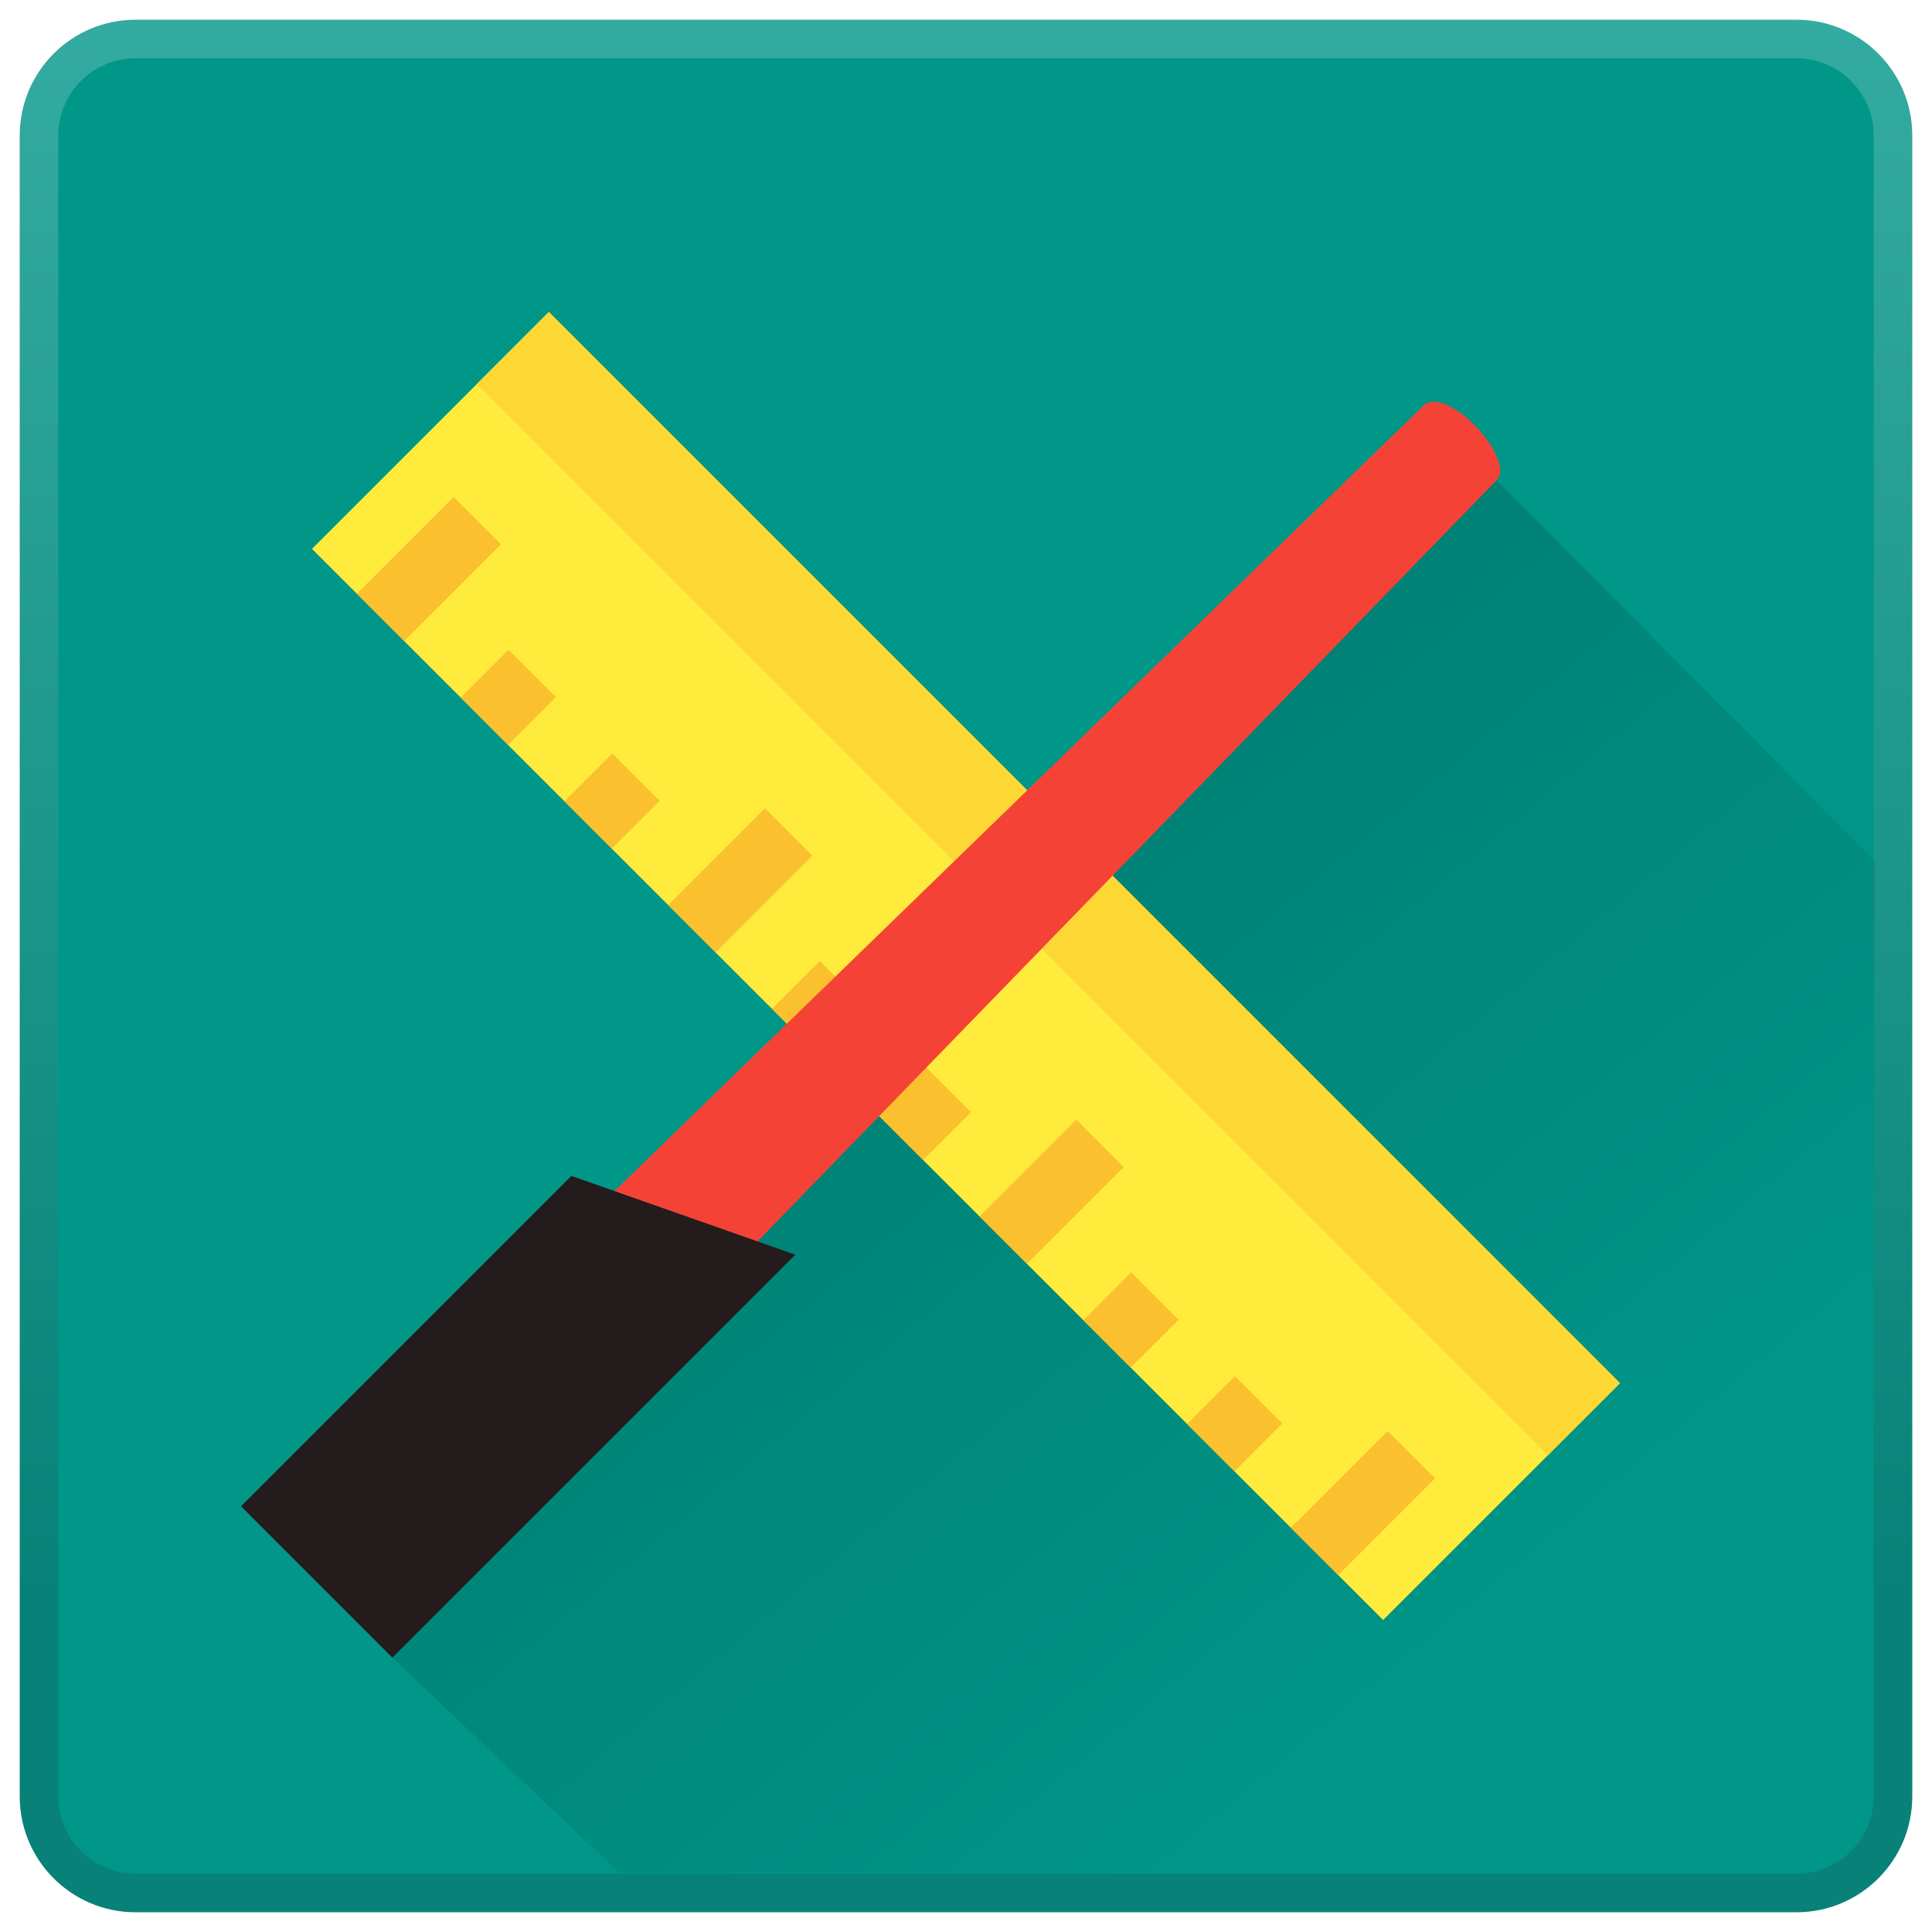
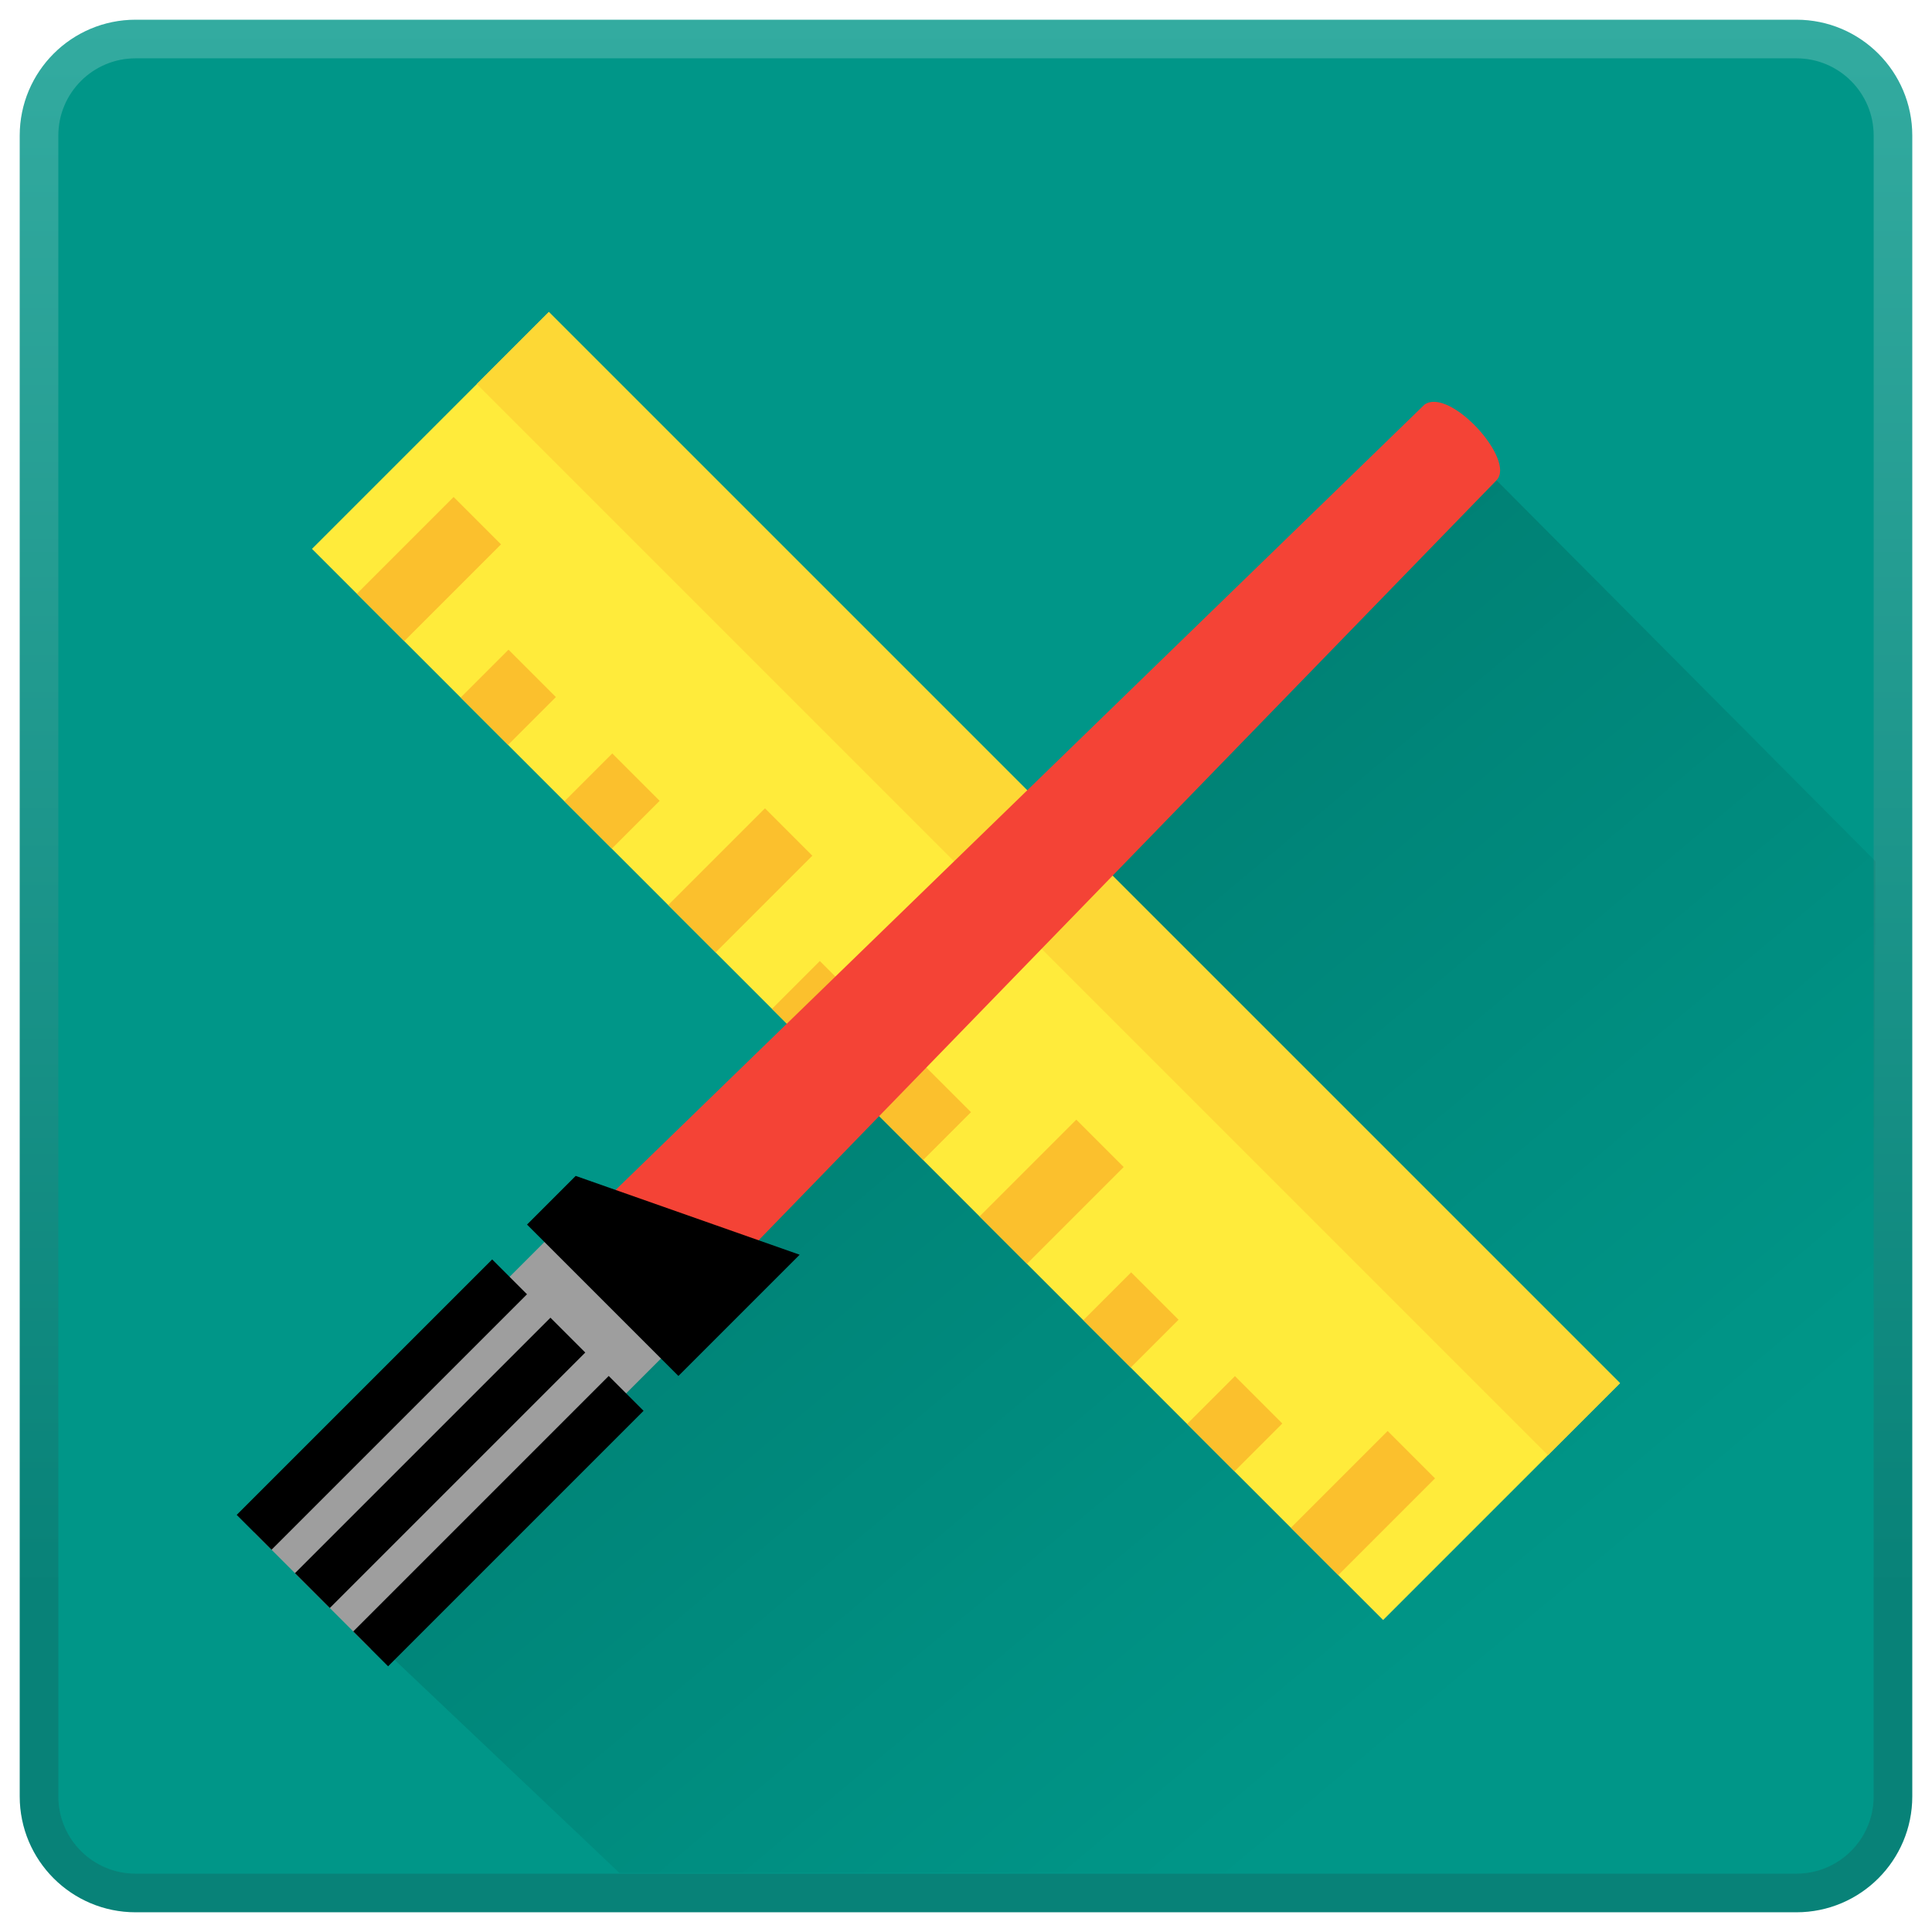
<svg xmlns="http://www.w3.org/2000/svg" xmlns:xlink="http://www.w3.org/1999/xlink" width="196" height="196" viewBox="0 0 196 196" id="svg5159" version="1.1">
  <defs id="defs5161">
    <linearGradient id="linearGradient4259">
      <stop id="stop4261" offset="0" style="stop-color:#33aba0;stop-opacity:1" />
      <stop id="stop4263" offset="1" style="stop-color:#088278;stop-opacity:1" />
    </linearGradient>
    <linearGradient id="linearGradient6588">
      <stop style="stop-color:#000000;stop-opacity:1;" offset="0" id="stop6590" />
      <stop style="stop-color:#000000;stop-opacity:0;" offset="1" id="stop6592" />
    </linearGradient>
    <linearGradient xlink:href="#linearGradient6588" id="linearGradient6594" x1="1765.524" y1="-599.572" x2="1956.428" y2="-371.816" gradientUnits="userSpaceOnUse" gradientTransform="matrix(0.3367999,0,0,0.3367999,-501.9706,1145.939)" />
    <linearGradient xlink:href="#linearGradient4259" id="linearGradient4257" x1="1511.884" y1="-431.617" x2="1511.884" y2="-251.617" gradientUnits="userSpaceOnUse" gradientTransform="translate(-1866.884,1324.735)" />
    <linearGradient xlink:href="#linearGradient4259" id="linearGradient4264" x1="-173.571" y1="828.934" x2="-173.571" y2="992.219" gradientUnits="userSpaceOnUse" gradientTransform="matrix(0.9795918,0,0,0.9795918,257.2537,46.3455)" />
    <filter style="color-interpolation-filters:sRGB;" id="filter4473">
      <feGaussianBlur stdDeviation="4 4" result="blur" id="feGaussianBlur4475" />
    </filter>
  </defs>
  <g id="layer1" transform="translate(0,-856.3622)">
-     <path style="opacity:1;fill:#999999;fill-opacity:1;fill-rule:nonzero;stroke:none;stroke-width:4;stroke-linecap:butt;stroke-miterlimit:4;stroke-dasharray:none;stroke-dashoffset:0;stroke-opacity:1" d="m -56.74,969.758 -3.1e-5,54.065 -16.72,0 3.1e-5,-44.328 z" id="rect5718-2-2-3-5" />
    <rect style="opacity:1;fill:#009688;fill-opacity:1;fill-rule:nonzero;stroke:url(#linearGradient4264);stroke-width:3.918;stroke-linecap:butt;stroke-miterlimit:4;stroke-dasharray:none;stroke-dashoffset:0;stroke-opacity:1" id="rect4255" width="188.082" height="188.082" x="3.959" y="860.321" rx="9.796" ry="9.796" />
    <circle style="opacity:1;fill:#009688;fill-opacity:1;fill-rule:nonzero;stroke:url(#linearGradient4257);stroke-width:4;stroke-linecap:butt;stroke-miterlimit:4;stroke-dasharray:none;stroke-dashoffset:0;stroke-opacity:1" id="path6547" cx="-355" cy="983.118" r="88" />
    <rect style="opacity:1;fill:#009688;fill-opacity:1;fill-rule:nonzero;stroke:none;stroke-width:7.707;stroke-linecap:butt;stroke-miterlimit:4;stroke-dasharray:none;stroke-dashoffset:0;stroke-opacity:1" id="rect4323" width="552" height="552" x="-381.647" y="1290.009" />
    <path style="opacity:0.15;fill:url(#linearGradient6594);fill-opacity:1;fill-rule:nonzero;stroke:none;stroke-width:4;stroke-linecap:butt;stroke-miterlimit:4;stroke-dasharray:none;stroke-dashoffset:0;stroke-opacity:1" d="m 151.82,905.084 -78.478,76.759 -33.536,42.691 23.041,21.842 126.983,-0.183 0.435,-102.455 z" id="rect6568" />
    <path style="opacity:1;fill:#f44336;fill-opacity:1;fill-rule:nonzero;stroke:none;stroke-width:4;stroke-linecap:butt;stroke-miterlimit:4;stroke-dasharray:none;stroke-dashoffset:0;stroke-opacity:1;filter:url(#filter4473)" d="m -582.892,915.532 -94.335,97.165 -11.412,-11.412 97.378,-94.542 c 2.948,-2.08 10.664,6.442 8.37,8.789 z" id="rect5718-0-1-9-4" />
-     <g id="g3442" transform="matrix(0.8730162,0,0,0.8730162,12.44441,121.1886)">
-       <g id="g6451-2" transform="matrix(0.2393701,0.2393701,-0.2393701,0.2393701,-103.0731,591.1684)">
+     <g id="g4431">
+       <g id="g6451-2" transform="matrix(0.2089739,0.2089739,-0.2089739,0.2089739,-77.54004,637.2881)">
        <rect style="opacity:1;fill:#ffeb3b;fill-opacity:1;fill-rule:nonzero;stroke:none;stroke-width:4;stroke-linecap:butt;stroke-miterlimit:4;stroke-dasharray:none;stroke-dashoffset:0;stroke-opacity:1" id="rect5718-0" width="520" height="115" x="918.649" y="281.14" />
        <rect style="opacity:1;fill:#fbc02d;fill-opacity:1;fill-rule:nonzero;stroke:none;stroke-width:4;stroke-linecap:butt;stroke-miterlimit:4;stroke-dasharray:none;stroke-dashoffset:0;stroke-opacity:1" id="rect5720-6" width="23" height="46.972" x="940.438" y="349.168" />
        <rect style="opacity:1;fill:#fbc02d;fill-opacity:1;fill-rule:nonzero;stroke:none;stroke-width:4;stroke-linecap:butt;stroke-miterlimit:4;stroke-dasharray:none;stroke-dashoffset:0;stroke-opacity:1" id="rect5722-5" width="23" height="23.234" x="990.818" y="372.907" />
        <rect style="opacity:1;fill:#fbc02d;fill-opacity:1;fill-rule:nonzero;stroke:none;stroke-width:4;stroke-linecap:butt;stroke-miterlimit:4;stroke-dasharray:none;stroke-dashoffset:0;stroke-opacity:1" id="rect5722-4-3" width="23" height="23.234" x="1041.199" y="372.907" />
        <rect style="opacity:1;fill:#fbc02d;fill-opacity:1;fill-rule:nonzero;stroke:none;stroke-width:4;stroke-linecap:butt;stroke-miterlimit:4;stroke-dasharray:none;stroke-dashoffset:0;stroke-opacity:1" id="rect5720-2-7" width="23" height="46.972" x="1091.579" y="349.168" />
        <rect style="opacity:1;fill:#fbc02d;fill-opacity:1;fill-rule:nonzero;stroke:none;stroke-width:4;stroke-linecap:butt;stroke-miterlimit:4;stroke-dasharray:none;stroke-dashoffset:0;stroke-opacity:1" id="rect5722-1-1" width="23" height="23.234" x="1141.959" y="372.907" />
        <rect style="opacity:1;fill:#fbc02d;fill-opacity:1;fill-rule:nonzero;stroke:none;stroke-width:4;stroke-linecap:butt;stroke-miterlimit:4;stroke-dasharray:none;stroke-dashoffset:0;stroke-opacity:1" id="rect5722-4-1-1" width="23" height="23.234" x="1192.34" y="372.907" />
        <rect style="opacity:1;fill:#fbc02d;fill-opacity:1;fill-rule:nonzero;stroke:none;stroke-width:4;stroke-linecap:butt;stroke-miterlimit:4;stroke-dasharray:none;stroke-dashoffset:0;stroke-opacity:1" id="rect5720-7-0" width="23" height="46.972" x="1242.72" y="349.168" />
        <rect style="opacity:1;fill:#fbc02d;fill-opacity:1;fill-rule:nonzero;stroke:none;stroke-width:4;stroke-linecap:butt;stroke-miterlimit:4;stroke-dasharray:none;stroke-dashoffset:0;stroke-opacity:1" id="rect5722-8-3" width="23" height="23.234" x="1293.1" y="372.907" />
        <rect style="opacity:1;fill:#fbc02d;fill-opacity:1;fill-rule:nonzero;stroke:none;stroke-width:4;stroke-linecap:butt;stroke-miterlimit:4;stroke-dasharray:none;stroke-dashoffset:0;stroke-opacity:1" id="rect5722-4-4-2" width="23" height="23.234" x="1343.48" y="372.907" />
        <rect style="opacity:1;fill:#fbc02d;fill-opacity:1;fill-rule:nonzero;stroke:none;stroke-width:4;stroke-linecap:butt;stroke-miterlimit:4;stroke-dasharray:none;stroke-dashoffset:0;stroke-opacity:1" id="rect5720-7-4-1" width="23" height="46.972" x="1393.861" y="349.168" />
        <rect style="opacity:1;fill:#fdd835;fill-opacity:1;fill-rule:nonzero;stroke:none;stroke-width:4;stroke-linecap:butt;stroke-miterlimit:4;stroke-dasharray:none;stroke-dashoffset:0;stroke-opacity:1" id="rect5815-5" width="520" height="35" x="918.649" y="281.14" />
      </g>
-       <path id="rect5718-0-1-9" d="M 159.649,897.916 65.314,995.08 53.902,983.668 151.279,889.126 c 2.948,-2.08 10.664,6.442 8.37,8.789 z" style="opacity:1;fill:#f44336;fill-opacity:1;fill-rule:nonzero;stroke:none;stroke-width:4;stroke-linecap:butt;stroke-miterlimit:4;stroke-dasharray:none;stroke-dashoffset:0;stroke-opacity:1" />
+       <g id="g4422">
+         <path style="opacity:1;fill:#f44336;fill-opacity:1;fill-rule:nonzero;stroke:none;stroke-width:4;stroke-linecap:butt;stroke-miterlimit:4;stroke-dasharray:none;stroke-dashoffset:0;stroke-opacity:1" d="m 151.82,905.084 -82.356,84.826 -9.963,-9.963 85.012,-82.537 c 2.573,-1.816 9.31,5.624 7.307,7.673 z" id="rect5718-0-1-9" />
+         <g id="g4415">
+           <path id="rect5718-2-2-3-5" d="M 75.833,985.407 37.603,1023.637 25.78,1011.814 57.125,980.469 Z" style="opacity:1;fill:#9e9e9e;fill-opacity:1;fill-rule:nonzero;stroke:none;stroke-width:4;stroke-linecap:butt;stroke-miterlimit:4;stroke-dasharray:none;stroke-dashoffset:0;stroke-opacity:1" />
+           <path id="rect5718-2-2-3-4" d="m 53.465,980.594 15.359,15.359 12.3,-12.3 -22.721,-7.996 -4.937,4.937 z" style="opacity:1;fill:#000000;fill-opacity:1;fill-rule:nonzero;stroke:none;stroke-width:4;stroke-linecap:butt;stroke-miterlimit:4;stroke-dasharray:none;stroke-dashoffset:0;stroke-opacity:1" />
+           <rect transform="matrix(0.7071068,0.7071068,-0.7071068,0.7071068,0,0)" y="660.579" x="731.19" height="36.652" width="5" id="rect3564" style="opacity:1;fill:#000000;fill-opacity:1;fill-rule:nonzero;stroke:none;stroke-width:4;stroke-linecap:butt;stroke-miterlimit:4;stroke-dasharray:none;stroke-dashoffset:0;stroke-opacity:1" />
+           <rect transform="matrix(0.7071068,0.7071068,-0.7071068,0.7071068,0,0)" y="660.579" x="747.911" height="36.652" width="5" id="rect3564-4" style="opacity:1;fill:#000000;fill-opacity:1;fill-rule:nonzero;stroke:none;stroke-width:4;stroke-linecap:butt;stroke-miterlimit:4;stroke-dasharray:none;stroke-dashoffset:0;stroke-opacity:1" />
+           <rect transform="matrix(0.7071068,0.7071068,-0.7071068,0.7071068,0,0)" y="660.579" x="739.55" height="36.652" width="5" id="rect3564-7" style="opacity:1;fill:#000000;fill-opacity:1;fill-rule:nonzero;stroke:none;stroke-width:4;stroke-linecap:butt;stroke-miterlimit:4;stroke-dasharray:none;stroke-dashoffset:0;stroke-opacity:1" />
+         </g>
+       </g>
    </g>
-     <path style="opacity:1;fill:#241c1c;fill-opacity:1;fill-rule:nonzero;stroke:none;stroke-width:4;stroke-linecap:butt;stroke-miterlimit:4;stroke-dasharray:none;stroke-dashoffset:0;stroke-opacity:1" d="M 80.688,983.653 39.807,1024.534 24.448,1009.175 57.966,975.656 Z" id="rect5718-2-2" />
    <g id="g6031" transform="translate(1758.571,1535.714)">
      <path id="rect5718-0-1" d="m 1918.755,-153.61 6,517.98 -47.675,0 6,-517.98 z" style="opacity:1;fill:#f44336;fill-opacity:1;fill-rule:nonzero;stroke:none;stroke-width:4;stroke-linecap:butt;stroke-miterlimit:4;stroke-dasharray:none;stroke-dashoffset:0;stroke-opacity:1" />
      <path id="rect5718-2" d="m 1941.245,292.959 0,217.847 -80.655,0 0,-178.614 z" style="opacity:1;fill:#241c1c;fill-opacity:1;fill-rule:nonzero;stroke:none;stroke-width:4;stroke-linecap:butt;stroke-miterlimit:4;stroke-dasharray:none;stroke-dashoffset:0;stroke-opacity:1" />
    </g>
    <g id="g4344" transform="translate(2228.571,-491.4286)">
      <g id="g6451">
        <rect style="opacity:1;fill:#ffeb3b;fill-opacity:1;fill-rule:nonzero;stroke:none;stroke-width:4;stroke-linecap:butt;stroke-miterlimit:4;stroke-dasharray:none;stroke-dashoffset:0;stroke-opacity:1" id="rect5718" width="520" height="115" x="918.649" y="281.14" />
        <rect style="opacity:1;fill:#fbc02d;fill-opacity:1;fill-rule:nonzero;stroke:none;stroke-width:4;stroke-linecap:butt;stroke-miterlimit:4;stroke-dasharray:none;stroke-dashoffset:0;stroke-opacity:1" id="rect5720" width="23" height="46.972" x="940.438" y="349.168" />
        <rect style="opacity:1;fill:#fbc02d;fill-opacity:1;fill-rule:nonzero;stroke:none;stroke-width:4;stroke-linecap:butt;stroke-miterlimit:4;stroke-dasharray:none;stroke-dashoffset:0;stroke-opacity:1" id="rect5722" width="23" height="23.234" x="990.818" y="372.907" />
        <rect style="opacity:1;fill:#fbc02d;fill-opacity:1;fill-rule:nonzero;stroke:none;stroke-width:4;stroke-linecap:butt;stroke-miterlimit:4;stroke-dasharray:none;stroke-dashoffset:0;stroke-opacity:1" id="rect5722-4" width="23" height="23.234" x="1041.199" y="372.907" />
        <rect style="opacity:1;fill:#fbc02d;fill-opacity:1;fill-rule:nonzero;stroke:none;stroke-width:4;stroke-linecap:butt;stroke-miterlimit:4;stroke-dasharray:none;stroke-dashoffset:0;stroke-opacity:1" id="rect5720-2" width="23" height="46.972" x="1091.579" y="349.168" />
        <rect style="opacity:1;fill:#fbc02d;fill-opacity:1;fill-rule:nonzero;stroke:none;stroke-width:4;stroke-linecap:butt;stroke-miterlimit:4;stroke-dasharray:none;stroke-dashoffset:0;stroke-opacity:1" id="rect5722-1" width="23" height="23.234" x="1141.959" y="372.907" />
        <rect style="opacity:1;fill:#fbc02d;fill-opacity:1;fill-rule:nonzero;stroke:none;stroke-width:4;stroke-linecap:butt;stroke-miterlimit:4;stroke-dasharray:none;stroke-dashoffset:0;stroke-opacity:1" id="rect5722-4-1" width="23" height="23.234" x="1192.34" y="372.907" />
        <rect style="opacity:1;fill:#fbc02d;fill-opacity:1;fill-rule:nonzero;stroke:none;stroke-width:4;stroke-linecap:butt;stroke-miterlimit:4;stroke-dasharray:none;stroke-dashoffset:0;stroke-opacity:1" id="rect5720-7" width="23" height="46.972" x="1242.72" y="349.168" />
        <rect style="opacity:1;fill:#fbc02d;fill-opacity:1;fill-rule:nonzero;stroke:none;stroke-width:4;stroke-linecap:butt;stroke-miterlimit:4;stroke-dasharray:none;stroke-dashoffset:0;stroke-opacity:1" id="rect5722-8" width="23" height="23.234" x="1293.1" y="372.907" />
        <rect style="opacity:1;fill:#fbc02d;fill-opacity:1;fill-rule:nonzero;stroke:none;stroke-width:4;stroke-linecap:butt;stroke-miterlimit:4;stroke-dasharray:none;stroke-dashoffset:0;stroke-opacity:1" id="rect5722-4-4" width="23" height="23.234" x="1343.48" y="372.907" />
        <rect style="opacity:1;fill:#fbc02d;fill-opacity:1;fill-rule:nonzero;stroke:none;stroke-width:4;stroke-linecap:butt;stroke-miterlimit:4;stroke-dasharray:none;stroke-dashoffset:0;stroke-opacity:1" id="rect5720-7-4" width="23" height="46.972" x="1393.861" y="349.168" />
        <rect style="opacity:1;fill:#fdd835;fill-opacity:1;fill-rule:nonzero;stroke:none;stroke-width:4;stroke-linecap:butt;stroke-miterlimit:4;stroke-dasharray:none;stroke-dashoffset:0;stroke-opacity:1" id="rect5815" width="520" height="35" x="918.649" y="281.14" />
        <rect style="opacity:1;fill:#fbc02d;fill-opacity:1;fill-rule:nonzero;stroke:none;stroke-width:4;stroke-linecap:butt;stroke-miterlimit:4;stroke-dasharray:none;stroke-dashoffset:0;stroke-opacity:1" id="rect5722-4-6" width="23" height="23.234" x="1048.143" y="349.673" />
      </g>
    </g>
    <g id="g6337" transform="translate(1360,1542.857)">
      <rect transform="matrix(0,1,-1,0,0,0)" y="-2061.244" x="-153.61" height="80.655" width="664.416" id="rect5718-4" style="opacity:1;fill:#ffeb3b;fill-opacity:1;fill-rule:nonzero;stroke:none;stroke-width:4;stroke-linecap:butt;stroke-miterlimit:4;stroke-dasharray:none;stroke-dashoffset:0;stroke-opacity:1" />
      <rect transform="matrix(0,1,-1,0,0,0)" y="-2061.244" x="-153.61" height="20" width="664.416" id="rect5815-7" style="opacity:1;fill:#fdd835;fill-opacity:1;fill-rule:nonzero;stroke:none;stroke-width:4;stroke-linecap:butt;stroke-miterlimit:4;stroke-dasharray:none;stroke-dashoffset:0;stroke-opacity:1" />
      <g transform="translate(7.6293945e-6,3.299156)" id="g6316">
        <rect style="opacity:1;fill:#fdd835;fill-opacity:1;fill-rule:nonzero;stroke:none;stroke-width:4;stroke-linecap:butt;stroke-miterlimit:4;stroke-dasharray:none;stroke-dashoffset:0;stroke-opacity:1" id="rect5815-7-3-9" width="20" height="40" x="-135.336" y="-2020.59" transform="matrix(0,1,-1,0,0,0)" />
        <rect style="opacity:1;fill:#fdd835;fill-opacity:1;fill-rule:nonzero;stroke:none;stroke-width:4;stroke-linecap:butt;stroke-miterlimit:4;stroke-dasharray:none;stroke-dashoffset:0;stroke-opacity:1" id="rect5815-7-3-9-8" width="20" height="20" x="-101.932" y="-2000.59" transform="matrix(0,1,-1,0,0,0)" />
        <rect style="opacity:1;fill:#fdd835;fill-opacity:1;fill-rule:nonzero;stroke:none;stroke-width:4;stroke-linecap:butt;stroke-miterlimit:4;stroke-dasharray:none;stroke-dashoffset:0;stroke-opacity:1" id="rect5815-7-3-9-8-7" width="20" height="20" x="-68.528" y="-2000.59" transform="matrix(0,1,-1,0,0,0)" />
        <rect style="opacity:1;fill:#fdd835;fill-opacity:1;fill-rule:nonzero;stroke:none;stroke-width:4;stroke-linecap:butt;stroke-miterlimit:4;stroke-dasharray:none;stroke-dashoffset:0;stroke-opacity:1" id="rect5815-7-3-9-7" width="20" height="40" x="-35.124" y="-2020.59" transform="matrix(0,1,-1,0,0,0)" />
        <rect style="opacity:1;fill:#fdd835;fill-opacity:1;fill-rule:nonzero;stroke:none;stroke-width:4;stroke-linecap:butt;stroke-miterlimit:4;stroke-dasharray:none;stroke-dashoffset:0;stroke-opacity:1" id="rect5815-7-3-9-8-5" width="20" height="20" x="-1.721" y="-2000.59" transform="matrix(0,1,-1,0,0,0)" />
        <rect style="opacity:1;fill:#fdd835;fill-opacity:1;fill-rule:nonzero;stroke:none;stroke-width:4;stroke-linecap:butt;stroke-miterlimit:4;stroke-dasharray:none;stroke-dashoffset:0;stroke-opacity:1" id="rect5815-7-3-9-8-7-9" width="20" height="20" x="31.683" y="-2000.59" transform="matrix(0,1,-1,0,0,0)" />
        <rect style="opacity:1;fill:#fdd835;fill-opacity:1;fill-rule:nonzero;stroke:none;stroke-width:4;stroke-linecap:butt;stroke-miterlimit:4;stroke-dasharray:none;stroke-dashoffset:0;stroke-opacity:1" id="rect5815-7-3-9-9" width="20" height="40" x="65.087" y="-2020.59" transform="matrix(0,1,-1,0,0,0)" />
        <rect style="opacity:1;fill:#fdd835;fill-opacity:1;fill-rule:nonzero;stroke:none;stroke-width:4;stroke-linecap:butt;stroke-miterlimit:4;stroke-dasharray:none;stroke-dashoffset:0;stroke-opacity:1" id="rect5815-7-3-9-8-8" width="20" height="20" x="98.491" y="-2000.59" transform="matrix(0,1,-1,0,0,0)" />
        <rect style="opacity:1;fill:#fdd835;fill-opacity:1;fill-rule:nonzero;stroke:none;stroke-width:4;stroke-linecap:butt;stroke-miterlimit:4;stroke-dasharray:none;stroke-dashoffset:0;stroke-opacity:1" id="rect5815-7-3-9-8-7-1" width="20" height="20" x="131.895" y="-2000.59" transform="matrix(0,1,-1,0,0,0)" />
        <rect style="opacity:1;fill:#fdd835;fill-opacity:1;fill-rule:nonzero;stroke:none;stroke-width:4;stroke-linecap:butt;stroke-miterlimit:4;stroke-dasharray:none;stroke-dashoffset:0;stroke-opacity:1" id="rect5815-7-3-9-6" width="20" height="40" x="165.299" y="-2020.59" transform="matrix(0,1,-1,0,0,0)" />
        <rect style="opacity:1;fill:#fdd835;fill-opacity:1;fill-rule:nonzero;stroke:none;stroke-width:4;stroke-linecap:butt;stroke-miterlimit:4;stroke-dasharray:none;stroke-dashoffset:0;stroke-opacity:1" id="rect5815-7-3-9-8-76" width="20" height="20" x="198.703" y="-2000.59" transform="matrix(0,1,-1,0,0,0)" />
        <rect style="opacity:1;fill:#fdd835;fill-opacity:1;fill-rule:nonzero;stroke:none;stroke-width:4;stroke-linecap:butt;stroke-miterlimit:4;stroke-dasharray:none;stroke-dashoffset:0;stroke-opacity:1" id="rect5815-7-3-9-8-7-5" width="20" height="20" x="232.107" y="-2000.59" transform="matrix(0,1,-1,0,0,0)" />
        <rect style="opacity:1;fill:#fdd835;fill-opacity:1;fill-rule:nonzero;stroke:none;stroke-width:4;stroke-linecap:butt;stroke-miterlimit:4;stroke-dasharray:none;stroke-dashoffset:0;stroke-opacity:1" id="rect5815-7-3-9-4" width="20" height="40" x="265.51" y="-2020.59" transform="matrix(0,1,-1,0,0,0)" />
        <rect style="opacity:1;fill:#fdd835;fill-opacity:1;fill-rule:nonzero;stroke:none;stroke-width:4;stroke-linecap:butt;stroke-miterlimit:4;stroke-dasharray:none;stroke-dashoffset:0;stroke-opacity:1" id="rect5815-7-3-9-8-4" width="20" height="20" x="298.914" y="-2000.59" transform="matrix(0,1,-1,0,0,0)" />
        <rect style="opacity:1;fill:#fdd835;fill-opacity:1;fill-rule:nonzero;stroke:none;stroke-width:4;stroke-linecap:butt;stroke-miterlimit:4;stroke-dasharray:none;stroke-dashoffset:0;stroke-opacity:1" id="rect5815-7-3-9-8-7-6" width="20" height="20" x="332.318" y="-2000.59" transform="matrix(0,1,-1,0,0,0)" />
        <rect style="opacity:1;fill:#fdd835;fill-opacity:1;fill-rule:nonzero;stroke:none;stroke-width:4;stroke-linecap:butt;stroke-miterlimit:4;stroke-dasharray:none;stroke-dashoffset:0;stroke-opacity:1" id="rect5815-7-3-9-42" width="20" height="40" x="365.722" y="-2020.59" transform="matrix(0,1,-1,0,0,0)" />
        <rect style="opacity:1;fill:#fdd835;fill-opacity:1;fill-rule:nonzero;stroke:none;stroke-width:4;stroke-linecap:butt;stroke-miterlimit:4;stroke-dasharray:none;stroke-dashoffset:0;stroke-opacity:1" id="rect5815-7-3-9-8-80" width="20" height="20" x="399.126" y="-2000.59" transform="matrix(0,1,-1,0,0,0)" />
        <rect style="opacity:1;fill:#fdd835;fill-opacity:1;fill-rule:nonzero;stroke:none;stroke-width:4;stroke-linecap:butt;stroke-miterlimit:4;stroke-dasharray:none;stroke-dashoffset:0;stroke-opacity:1" id="rect5815-7-3-9-8-7-50" width="20" height="20" x="432.53" y="-2000.59" transform="matrix(0,1,-1,0,0,0)" />
        <rect style="opacity:1;fill:#fdd835;fill-opacity:1;fill-rule:nonzero;stroke:none;stroke-width:4;stroke-linecap:butt;stroke-miterlimit:4;stroke-dasharray:none;stroke-dashoffset:0;stroke-opacity:1" id="rect5815-7-3-9-42-2" width="20" height="40" x="465.934" y="-2020.59" transform="matrix(0,1,-1,0,0,0)" />
      </g>
    </g>
    <g transform="matrix(0.7071068,-0.7071068,0.7071068,0.7071068,1845.422,535.7926)" id="g6337-4">
      <rect transform="matrix(0,1,-1,0,0,0)" y="-2061.244" x="-153.61" height="80.655" width="664.416" id="rect5718-4-8" style="opacity:1;fill:#ffeb3b;fill-opacity:1;fill-rule:nonzero;stroke:none;stroke-width:4;stroke-linecap:butt;stroke-miterlimit:4;stroke-dasharray:none;stroke-dashoffset:0;stroke-opacity:1" />
      <rect transform="matrix(0,1,-1,0,0,0)" y="-2061.244" x="-153.61" height="20" width="664.416" id="rect5815-7-3" style="opacity:1;fill:#fdd835;fill-opacity:1;fill-rule:nonzero;stroke:none;stroke-width:4;stroke-linecap:butt;stroke-miterlimit:4;stroke-dasharray:none;stroke-dashoffset:0;stroke-opacity:1" />
      <g transform="translate(7.6293945e-6,3.299156)" id="g6316-0">
        <rect style="opacity:1;fill:#fdd835;fill-opacity:1;fill-rule:nonzero;stroke:none;stroke-width:4;stroke-linecap:butt;stroke-miterlimit:4;stroke-dasharray:none;stroke-dashoffset:0;stroke-opacity:1" id="rect5815-7-3-9-91" width="20" height="40" x="-135.336" y="-2020.59" transform="matrix(0,1,-1,0,0,0)" />
        <rect style="opacity:1;fill:#fdd835;fill-opacity:1;fill-rule:nonzero;stroke:none;stroke-width:4;stroke-linecap:butt;stroke-miterlimit:4;stroke-dasharray:none;stroke-dashoffset:0;stroke-opacity:1" id="rect5815-7-3-9-8-0" width="20" height="20" x="-101.932" y="-2000.59" transform="matrix(0,1,-1,0,0,0)" />
        <rect style="opacity:1;fill:#fdd835;fill-opacity:1;fill-rule:nonzero;stroke:none;stroke-width:4;stroke-linecap:butt;stroke-miterlimit:4;stroke-dasharray:none;stroke-dashoffset:0;stroke-opacity:1" id="rect5815-7-3-9-8-7-8" width="20" height="20" x="-68.528" y="-2000.59" transform="matrix(0,1,-1,0,0,0)" />
        <rect style="opacity:1;fill:#fdd835;fill-opacity:1;fill-rule:nonzero;stroke:none;stroke-width:4;stroke-linecap:butt;stroke-miterlimit:4;stroke-dasharray:none;stroke-dashoffset:0;stroke-opacity:1" id="rect5815-7-3-9-7-8" width="20" height="40" x="-35.124" y="-2020.59" transform="matrix(0,1,-1,0,0,0)" />
        <rect style="opacity:1;fill:#fdd835;fill-opacity:1;fill-rule:nonzero;stroke:none;stroke-width:4;stroke-linecap:butt;stroke-miterlimit:4;stroke-dasharray:none;stroke-dashoffset:0;stroke-opacity:1" id="rect5815-7-3-9-8-5-7" width="20" height="20" x="-1.721" y="-2000.59" transform="matrix(0,1,-1,0,0,0)" />
        <rect style="opacity:1;fill:#fdd835;fill-opacity:1;fill-rule:nonzero;stroke:none;stroke-width:4;stroke-linecap:butt;stroke-miterlimit:4;stroke-dasharray:none;stroke-dashoffset:0;stroke-opacity:1" id="rect5815-7-3-9-8-7-9-7" width="20" height="20" x="31.683" y="-2000.59" transform="matrix(0,1,-1,0,0,0)" />
        <rect style="opacity:1;fill:#fdd835;fill-opacity:1;fill-rule:nonzero;stroke:none;stroke-width:4;stroke-linecap:butt;stroke-miterlimit:4;stroke-dasharray:none;stroke-dashoffset:0;stroke-opacity:1" id="rect5815-7-3-9-9-0" width="20" height="40" x="65.087" y="-2020.59" transform="matrix(0,1,-1,0,0,0)" />
        <rect style="opacity:1;fill:#fdd835;fill-opacity:1;fill-rule:nonzero;stroke:none;stroke-width:4;stroke-linecap:butt;stroke-miterlimit:4;stroke-dasharray:none;stroke-dashoffset:0;stroke-opacity:1" id="rect5815-7-3-9-8-8-6" width="20" height="20" x="98.491" y="-2000.59" transform="matrix(0,1,-1,0,0,0)" />
        <rect style="opacity:1;fill:#fdd835;fill-opacity:1;fill-rule:nonzero;stroke:none;stroke-width:4;stroke-linecap:butt;stroke-miterlimit:4;stroke-dasharray:none;stroke-dashoffset:0;stroke-opacity:1" id="rect5815-7-3-9-8-7-1-8" width="20" height="20" x="131.895" y="-2000.59" transform="matrix(0,1,-1,0,0,0)" />
        <rect style="opacity:1;fill:#fdd835;fill-opacity:1;fill-rule:nonzero;stroke:none;stroke-width:4;stroke-linecap:butt;stroke-miterlimit:4;stroke-dasharray:none;stroke-dashoffset:0;stroke-opacity:1" id="rect5815-7-3-9-6-6" width="20" height="40" x="165.299" y="-2020.59" transform="matrix(0,1,-1,0,0,0)" />
        <rect style="opacity:1;fill:#fdd835;fill-opacity:1;fill-rule:nonzero;stroke:none;stroke-width:4;stroke-linecap:butt;stroke-miterlimit:4;stroke-dasharray:none;stroke-dashoffset:0;stroke-opacity:1" id="rect5815-7-3-9-8-76-3" width="20" height="20" x="198.703" y="-2000.59" transform="matrix(0,1,-1,0,0,0)" />
        <rect style="opacity:1;fill:#fdd835;fill-opacity:1;fill-rule:nonzero;stroke:none;stroke-width:4;stroke-linecap:butt;stroke-miterlimit:4;stroke-dasharray:none;stroke-dashoffset:0;stroke-opacity:1" id="rect5815-7-3-9-8-7-5-6" width="20" height="20" x="232.107" y="-2000.59" transform="matrix(0,1,-1,0,0,0)" />
        <rect style="opacity:1;fill:#fdd835;fill-opacity:1;fill-rule:nonzero;stroke:none;stroke-width:4;stroke-linecap:butt;stroke-miterlimit:4;stroke-dasharray:none;stroke-dashoffset:0;stroke-opacity:1" id="rect5815-7-3-9-4-3" width="20" height="40" x="265.51" y="-2020.59" transform="matrix(0,1,-1,0,0,0)" />
        <rect style="opacity:1;fill:#fdd835;fill-opacity:1;fill-rule:nonzero;stroke:none;stroke-width:4;stroke-linecap:butt;stroke-miterlimit:4;stroke-dasharray:none;stroke-dashoffset:0;stroke-opacity:1" id="rect5815-7-3-9-8-4-7" width="20" height="20" x="298.914" y="-2000.59" transform="matrix(0,1,-1,0,0,0)" />
        <rect style="opacity:1;fill:#fdd835;fill-opacity:1;fill-rule:nonzero;stroke:none;stroke-width:4;stroke-linecap:butt;stroke-miterlimit:4;stroke-dasharray:none;stroke-dashoffset:0;stroke-opacity:1" id="rect5815-7-3-9-8-7-6-3" width="20" height="20" x="332.318" y="-2000.59" transform="matrix(0,1,-1,0,0,0)" />
        <rect style="opacity:1;fill:#fdd835;fill-opacity:1;fill-rule:nonzero;stroke:none;stroke-width:4;stroke-linecap:butt;stroke-miterlimit:4;stroke-dasharray:none;stroke-dashoffset:0;stroke-opacity:1" id="rect5815-7-3-9-42-23" width="20" height="40" x="365.722" y="-2020.59" transform="matrix(0,1,-1,0,0,0)" />
        <rect style="opacity:1;fill:#fdd835;fill-opacity:1;fill-rule:nonzero;stroke:none;stroke-width:4;stroke-linecap:butt;stroke-miterlimit:4;stroke-dasharray:none;stroke-dashoffset:0;stroke-opacity:1" id="rect5815-7-3-9-8-80-5" width="20" height="20" x="399.126" y="-2000.59" transform="matrix(0,1,-1,0,0,0)" />
        <rect style="opacity:1;fill:#fdd835;fill-opacity:1;fill-rule:nonzero;stroke:none;stroke-width:4;stroke-linecap:butt;stroke-miterlimit:4;stroke-dasharray:none;stroke-dashoffset:0;stroke-opacity:1" id="rect5815-7-3-9-8-7-50-0" width="20" height="20" x="432.53" y="-2000.59" transform="matrix(0,1,-1,0,0,0)" />
        <rect style="opacity:1;fill:#fdd835;fill-opacity:1;fill-rule:nonzero;stroke:none;stroke-width:4;stroke-linecap:butt;stroke-miterlimit:4;stroke-dasharray:none;stroke-dashoffset:0;stroke-opacity:1" id="rect5815-7-3-9-42-2-3" width="20" height="40" x="465.934" y="-2020.59" transform="matrix(0,1,-1,0,0,0)" />
      </g>
    </g>
    <g id="g6031-2" transform="matrix(0.7071068,0.7071068,-0.7071068,0.7071068,2190.802,-2245.314)">
      <path id="rect5718-0-1-1" d="m 1918.755,-153.61 6,517.98 -47.675,0 6,-517.98 z" style="opacity:1;fill:#f44336;fill-opacity:1;fill-rule:nonzero;stroke:none;stroke-width:4;stroke-linecap:butt;stroke-miterlimit:4;stroke-dasharray:none;stroke-dashoffset:0;stroke-opacity:1" />
      <path id="rect5718-2-9" d="m 1941.245,292.959 0,217.847 -80.655,0 0,-178.614 z" style="opacity:1;fill:#241c1c;fill-opacity:1;fill-rule:nonzero;stroke:none;stroke-width:4;stroke-linecap:butt;stroke-miterlimit:4;stroke-dasharray:none;stroke-dashoffset:0;stroke-opacity:1" />
    </g>
    <path style="opacity:1;fill:#f44336;fill-opacity:1;fill-rule:nonzero;stroke:none;stroke-width:4;stroke-linecap:butt;stroke-miterlimit:4;stroke-dasharray:none;stroke-dashoffset:0;stroke-opacity:1" d="m -944.836,840.837 -94.335,97.165 -11.412,-11.412 97.378,-94.542 c 2.948,-2.08 10.664,6.442 8.37,8.789 z" id="rect5718-0-1-9-4-3" />
    <path style="opacity:1;fill:#f44336;fill-opacity:1;fill-rule:nonzero;stroke:none;stroke-width:4;stroke-linecap:butt;stroke-miterlimit:4;stroke-dasharray:none;stroke-dashoffset:0;stroke-opacity:1" d="m -76.328,895.922 -82.356,84.826 -9.963,-9.963 85.012,-82.537 c 2.573,-1.816 9.31,5.624 7.307,7.673 z" id="rect5718-0-1-9-3" />
    <path style="opacity:1;fill:#241c1c;fill-opacity:1;fill-rule:nonzero;stroke:none;stroke-width:4;stroke-linecap:butt;stroke-miterlimit:4;stroke-dasharray:none;stroke-dashoffset:0;stroke-opacity:1" d="m -147.46,974.492 -40.881,40.881 -15.359,-15.359 33.519,-33.519 z" id="rect5718-2-2-3" />
    <path style="opacity:1;fill:#0000ff;fill-opacity:1;fill-rule:nonzero;stroke:none;stroke-width:4;stroke-linecap:butt;stroke-miterlimit:4;stroke-dasharray:none;stroke-dashoffset:0;stroke-opacity:1" d="M -132.803 127.885 L -132.803 168.305 L -111.082 168.305 L -111.082 127.885 L -132.803 127.885 z " id="path3569" transform="translate(0,856.3622)" />
-     <path style="opacity:1;fill:#000000;fill-opacity:1;fill-rule:nonzero;stroke:none;stroke-width:4;stroke-linecap:butt;stroke-miterlimit:4;stroke-dasharray:none;stroke-dashoffset:0;stroke-opacity:1" d="m -75.961,982.171 21.721,0 0,-17.395 -21.721,10.412 0,6.982 z" id="rect5718-2-2-3-4" />
    <rect style="opacity:1;fill:#00ffff;fill-opacity:1;fill-rule:nonzero;stroke:none;stroke-width:4;stroke-linecap:butt;stroke-miterlimit:4;stroke-dasharray:none;stroke-dashoffset:0;stroke-opacity:1" id="rect3562" width="22" height="64.833" x="-103.879" y="960.187" />
-     <rect style="opacity:1;fill:#000000;fill-opacity:1;fill-rule:nonzero;stroke:none;stroke-width:4;stroke-linecap:butt;stroke-miterlimit:4;stroke-dasharray:none;stroke-dashoffset:0;stroke-opacity:1" id="rect3564" width="5" height="36.652" x="-75.961" y="987.171" />
-     <rect style="opacity:1;fill:#000000;fill-opacity:1;fill-rule:nonzero;stroke:none;stroke-width:4;stroke-linecap:butt;stroke-miterlimit:4;stroke-dasharray:none;stroke-dashoffset:0;stroke-opacity:1" id="rect3564-4" width="5" height="36.652" x="-59.24" y="987.171" />
-     <rect style="opacity:1;fill:#000000;fill-opacity:1;fill-rule:nonzero;stroke:none;stroke-width:4;stroke-linecap:butt;stroke-miterlimit:4;stroke-dasharray:none;stroke-dashoffset:0;stroke-opacity:1" id="rect3564-7" width="5" height="36.652" x="-67.601" y="987.171" />
+     <g transform="translate(-199.8276,609.3006)" id="g4431-8">
+       <g id="g6451-2-3" transform="matrix(0.2089739,0.2089739,-0.2089739,0.2089739,-77.54004,637.2881)">
+         <rect style="opacity:1;fill:#ffeb3b;fill-opacity:1;fill-rule:nonzero;stroke:none;stroke-width:4;stroke-linecap:butt;stroke-miterlimit:4;stroke-dasharray:none;stroke-dashoffset:0;stroke-opacity:1" id="rect5718-0-9" width="520" height="115" x="918.649" y="281.14" />
+         <rect style="opacity:1;fill:#fbc02d;fill-opacity:1;fill-rule:nonzero;stroke:none;stroke-width:4;stroke-linecap:butt;stroke-miterlimit:4;stroke-dasharray:none;stroke-dashoffset:0;stroke-opacity:1" id="rect5720-6-2" width="23" height="46.972" x="940.438" y="349.168" />
+         <rect style="opacity:1;fill:#fbc02d;fill-opacity:1;fill-rule:nonzero;stroke:none;stroke-width:4;stroke-linecap:butt;stroke-miterlimit:4;stroke-dasharray:none;stroke-dashoffset:0;stroke-opacity:1" id="rect5722-5-7" width="23" height="23.234" x="990.818" y="372.907" />
+         <rect style="opacity:1;fill:#fbc02d;fill-opacity:1;fill-rule:nonzero;stroke:none;stroke-width:4;stroke-linecap:butt;stroke-miterlimit:4;stroke-dasharray:none;stroke-dashoffset:0;stroke-opacity:1" id="rect5722-4-3-2" width="23" height="23.234" x="1041.199" y="372.907" />
+         <rect style="opacity:1;fill:#fbc02d;fill-opacity:1;fill-rule:nonzero;stroke:none;stroke-width:4;stroke-linecap:butt;stroke-miterlimit:4;stroke-dasharray:none;stroke-dashoffset:0;stroke-opacity:1" id="rect5720-2-7-7" width="23" height="46.972" x="1091.579" y="349.168" />
+         <rect style="opacity:1;fill:#fbc02d;fill-opacity:1;fill-rule:nonzero;stroke:none;stroke-width:4;stroke-linecap:butt;stroke-miterlimit:4;stroke-dasharray:none;stroke-dashoffset:0;stroke-opacity:1" id="rect5722-1-1-7" width="23" height="23.234" x="1141.959" y="372.907" />
+         <rect style="opacity:1;fill:#fbc02d;fill-opacity:1;fill-rule:nonzero;stroke:none;stroke-width:4;stroke-linecap:butt;stroke-miterlimit:4;stroke-dasharray:none;stroke-dashoffset:0;stroke-opacity:1" id="rect5722-4-1-1-3" width="23" height="23.234" x="1192.34" y="372.907" />
+         <rect style="opacity:1;fill:#fbc02d;fill-opacity:1;fill-rule:nonzero;stroke:none;stroke-width:4;stroke-linecap:butt;stroke-miterlimit:4;stroke-dasharray:none;stroke-dashoffset:0;stroke-opacity:1" id="rect5720-7-0-2" width="23" height="46.972" x="1242.72" y="349.168" />
+         <rect style="opacity:1;fill:#fbc02d;fill-opacity:1;fill-rule:nonzero;stroke:none;stroke-width:4;stroke-linecap:butt;stroke-miterlimit:4;stroke-dasharray:none;stroke-dashoffset:0;stroke-opacity:1" id="rect5722-8-3-7" width="23" height="23.234" x="1293.1" y="372.907" />
+         <rect style="opacity:1;fill:#fbc02d;fill-opacity:1;fill-rule:nonzero;stroke:none;stroke-width:4;stroke-linecap:butt;stroke-miterlimit:4;stroke-dasharray:none;stroke-dashoffset:0;stroke-opacity:1" id="rect5722-4-4-2-2" width="23" height="23.234" x="1343.48" y="372.907" />
+         <rect style="opacity:1;fill:#fbc02d;fill-opacity:1;fill-rule:nonzero;stroke:none;stroke-width:4;stroke-linecap:butt;stroke-miterlimit:4;stroke-dasharray:none;stroke-dashoffset:0;stroke-opacity:1" id="rect5720-7-4-1-4" width="23" height="46.972" x="1393.861" y="349.168" />
+         <rect style="opacity:1;fill:#fdd835;fill-opacity:1;fill-rule:nonzero;stroke:none;stroke-width:4;stroke-linecap:butt;stroke-miterlimit:4;stroke-dasharray:none;stroke-dashoffset:0;stroke-opacity:1" id="rect5815-5-3" width="520" height="35" x="918.649" y="281.14" />
+       </g>
+       <g id="g4422-6">
+         <path style="opacity:1;fill:#f44336;fill-opacity:1;fill-rule:nonzero;stroke:none;stroke-width:4;stroke-linecap:butt;stroke-miterlimit:4;stroke-dasharray:none;stroke-dashoffset:0;stroke-opacity:1" d="m 151.82,905.084 -82.356,84.826 -9.963,-9.963 85.012,-82.537 c 2.573,-1.816 9.31,5.624 7.307,7.673 z" id="rect5718-0-1-9-37" />
+         <g id="g4415-4">
+           <path id="rect5718-2-2-3-5-8" d="M 75.833,985.407 37.603,1023.637 25.78,1011.814 57.125,980.469 Z" style="opacity:1;fill:#9e9e9e;fill-opacity:1;fill-rule:nonzero;stroke:none;stroke-width:4;stroke-linecap:butt;stroke-miterlimit:4;stroke-dasharray:none;stroke-dashoffset:0;stroke-opacity:1" />
+           <path id="rect5718-2-2-3-4-7" d="m 53.465,980.594 15.359,15.359 12.3,-12.3 -22.721,-7.996 -4.937,4.937 z" style="opacity:1;fill:#000000;fill-opacity:1;fill-rule:nonzero;stroke:none;stroke-width:4;stroke-linecap:butt;stroke-miterlimit:4;stroke-dasharray:none;stroke-dashoffset:0;stroke-opacity:1" />
+           <rect transform="matrix(0.7071068,0.7071068,-0.7071068,0.7071068,0,0)" y="660.579" x="731.19" height="36.652" width="5" id="rect3564-42" style="opacity:1;fill:#000000;fill-opacity:1;fill-rule:nonzero;stroke:none;stroke-width:4;stroke-linecap:butt;stroke-miterlimit:4;stroke-dasharray:none;stroke-dashoffset:0;stroke-opacity:1" />
+           <rect transform="matrix(0.7071068,0.7071068,-0.7071068,0.7071068,0,0)" y="660.579" x="747.911" height="36.652" width="5" id="rect3564-4-0" style="opacity:1;fill:#000000;fill-opacity:1;fill-rule:nonzero;stroke:none;stroke-width:4;stroke-linecap:butt;stroke-miterlimit:4;stroke-dasharray:none;stroke-dashoffset:0;stroke-opacity:1" />
+           <rect transform="matrix(0.7071068,0.7071068,-0.7071068,0.7071068,0,0)" y="660.579" x="739.55" height="36.652" width="5" id="rect3564-7-4" style="opacity:1;fill:#000000;fill-opacity:1;fill-rule:nonzero;stroke:none;stroke-width:4;stroke-linecap:butt;stroke-miterlimit:4;stroke-dasharray:none;stroke-dashoffset:0;stroke-opacity:1" />
+         </g>
+       </g>
+     </g>
  </g>
</svg>
